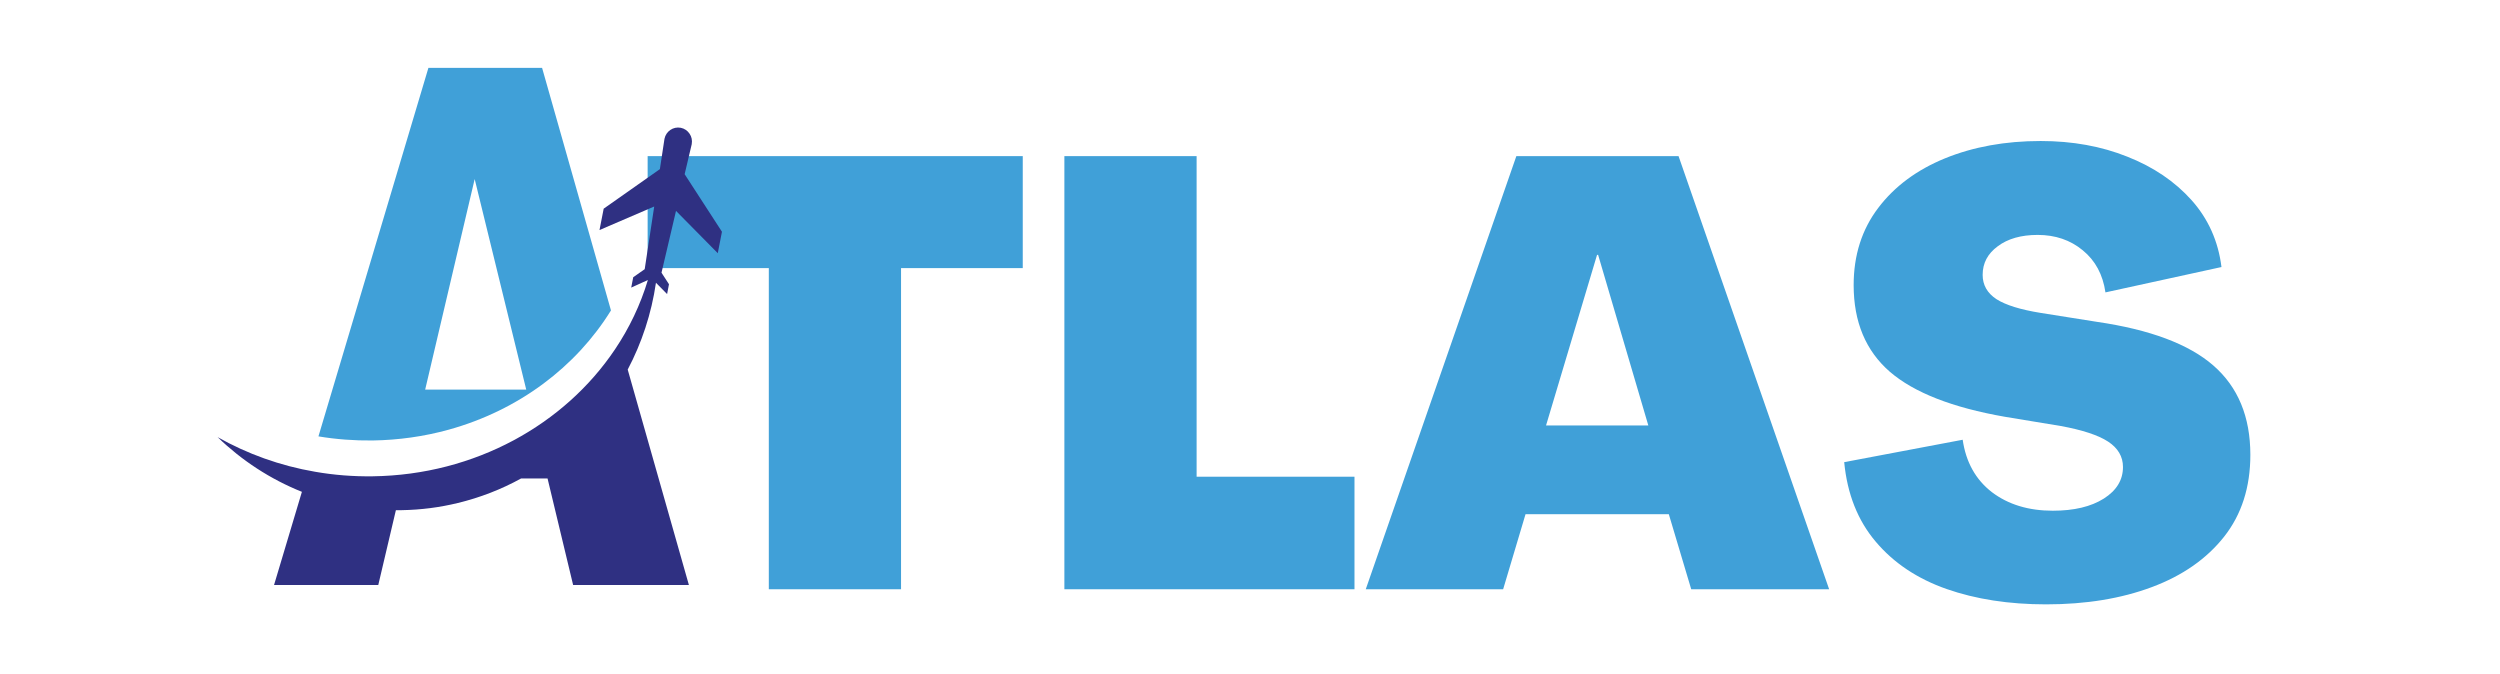
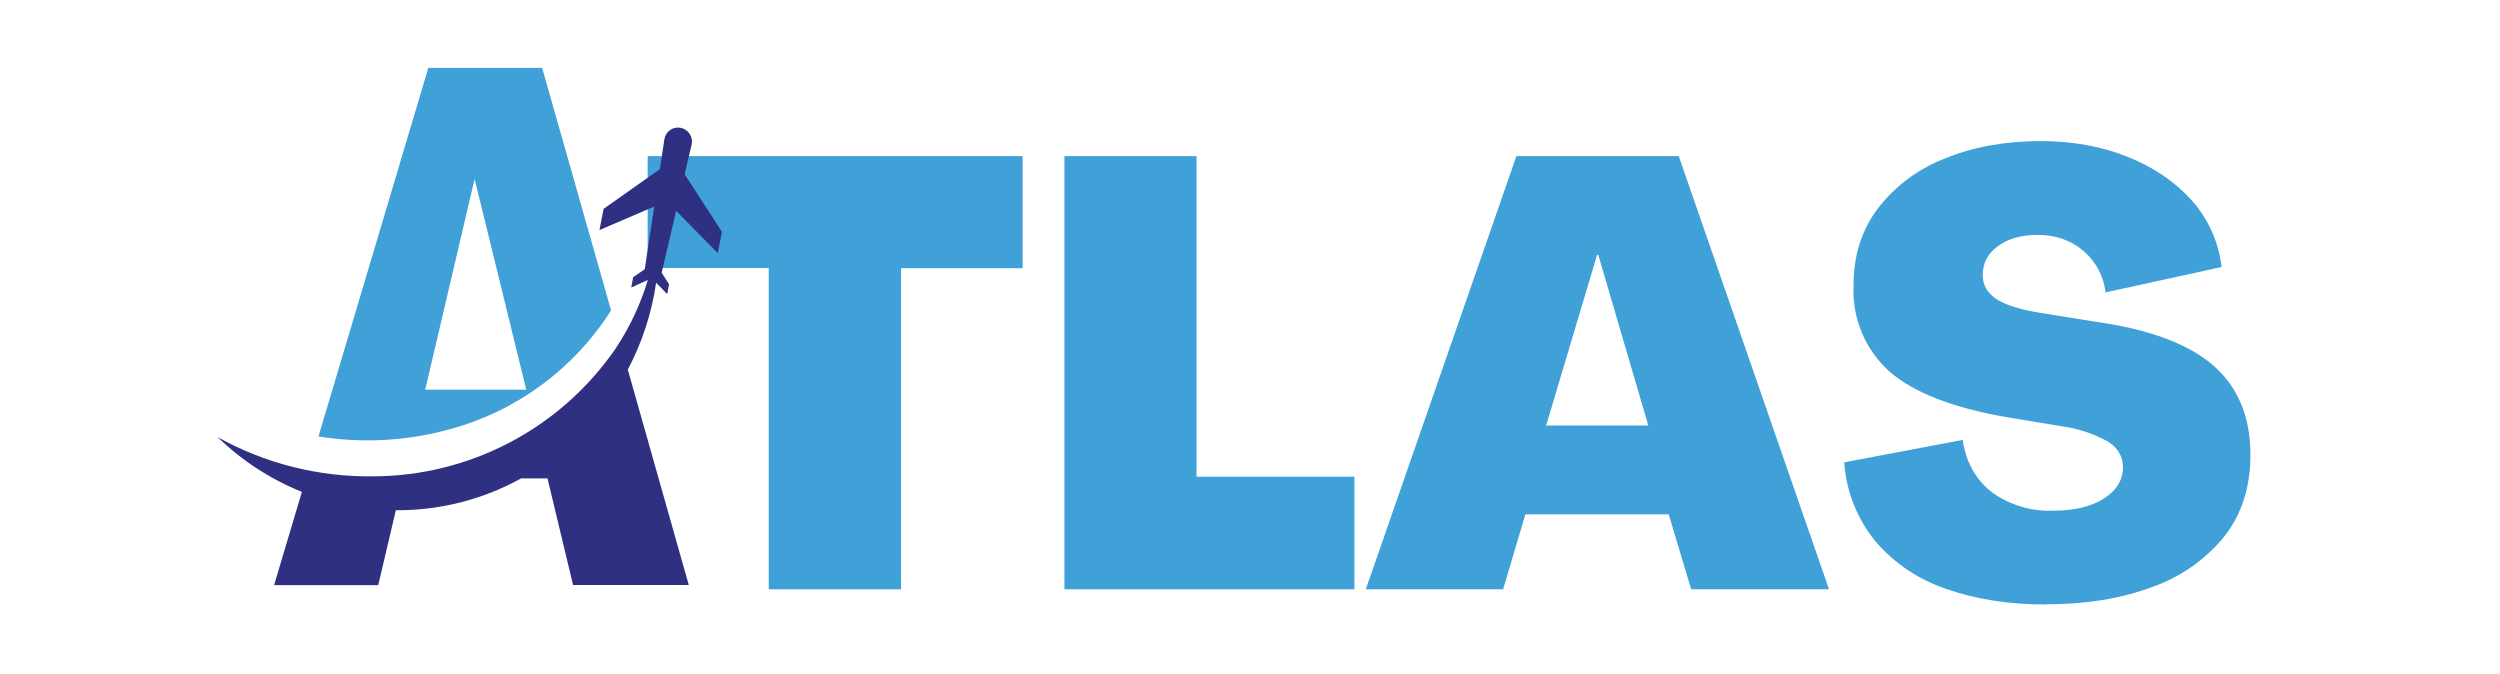
- <svg xmlns="http://www.w3.org/2000/svg" width="193" zoomAndPan="magnify" viewBox="0 0 144.75 39" height="52" preserveAspectRatio="xMidYMid meet" version="1.2">
+ <svg xmlns="http://www.w3.org/2000/svg" width="193" height="52" version="1.2" viewBox="0 0 144.75 39">
  <defs>
-     <clipPath id="160ebddd0a">
-       <path d="M 18 3.926 L 36 3.926 L 36 26 L 18 26 Z M 18 3.926 " />
+     <clipPath id="a">
+       <path d="M18 3.93h18V26H18Zm0 0" />
    </clipPath>
-     <clipPath id="c3a2e5e7d8">
-       <path d="M 12.598 7 L 41.797 7 L 41.797 33.875 L 12.598 33.875 Z M 12.598 7 " />
+     <clipPath id="b">
+       <path d="M12.6 7h29.2v26.88H12.6Zm0 0" />
    </clipPath>
  </defs>
-   <g id="9638f66ee1">
-     <g style="fill:#40a0d8;fill-opacity:1;">
-       <g transform="translate(36.87328, 34.11753)">
-         <path style="stroke:none" d="M 7.641 0 L 7.641 -18.594 L 0.625 -18.594 L 0.625 -25.078 L 22.344 -25.078 L 22.344 -18.594 L 15.297 -18.594 L 15.297 0 Z M 7.641 0 " />
-       </g>
-     </g>
-     <g style="fill:#40a0d8;fill-opacity:1;">
-       <g transform="translate(59.79965, 34.11753)">
-         <path style="stroke:none" d="M 1.828 0 L 1.828 -25.078 L 9.484 -25.078 L 9.484 -6.516 L 18.625 -6.516 L 18.625 0 Z M 1.828 0 " />
-       </g>
-     </g>
-     <g style="fill:#40a0d8;fill-opacity:1;">
-       <g transform="translate(79.0158, 34.11753)">
-         <path style="stroke:none" d="M 0.062 0 L 8.781 -25.078 L 18.172 -25.078 L 26.891 0 L 18.906 0 L 17.609 -4.344 L 9.312 -4.344 L 8.016 0 Z M 10.5 -9.484 L 16.422 -9.484 L 13.516 -19.359 L 13.453 -19.359 Z M 10.5 -9.484 " />
-       </g>
-     </g>
-     <g style="fill:#40a0d8;fill-opacity:1;">
-       <g transform="translate(105.9674, 34.11753)">
-         <path style="stroke:none" d="M 12.5 0.875 C 10.352 0.875 8.43 0.578 6.734 -0.016 C 5.047 -0.609 3.68 -1.52 2.641 -2.75 C 1.598 -3.977 0.988 -5.516 0.812 -7.359 L 7.672 -8.656 C 7.859 -7.363 8.422 -6.352 9.359 -5.625 C 10.305 -4.906 11.484 -4.547 12.891 -4.547 C 14.117 -4.547 15.102 -4.781 15.844 -5.25 C 16.582 -5.719 16.953 -6.328 16.953 -7.078 C 16.953 -7.68 16.664 -8.172 16.094 -8.547 C 15.52 -8.922 14.602 -9.223 13.344 -9.453 L 10.125 -9.984 C 7.082 -10.516 4.859 -11.383 3.453 -12.594 C 2.055 -13.812 1.359 -15.484 1.359 -17.609 C 1.359 -19.336 1.832 -20.828 2.781 -22.078 C 3.727 -23.328 5.02 -24.285 6.656 -24.953 C 8.289 -25.617 10.133 -25.953 12.188 -25.953 C 14.031 -25.953 15.703 -25.648 17.203 -25.047 C 18.711 -24.453 19.953 -23.613 20.922 -22.531 C 21.891 -21.445 22.469 -20.156 22.656 -18.656 L 15.938 -17.188 C 15.789 -18.219 15.352 -19.031 14.625 -19.625 C 13.906 -20.219 13.035 -20.516 12.016 -20.516 C 11.055 -20.516 10.285 -20.297 9.703 -19.859 C 9.117 -19.43 8.828 -18.879 8.828 -18.203 C 8.828 -17.617 9.094 -17.148 9.625 -16.797 C 10.164 -16.453 11.02 -16.188 12.188 -16 L 15.438 -15.484 C 18.52 -15.035 20.77 -14.191 22.188 -12.953 C 23.613 -11.711 24.328 -9.988 24.328 -7.781 C 24.328 -5.906 23.82 -4.328 22.812 -3.047 C 21.801 -1.766 20.406 -0.789 18.625 -0.125 C 16.852 0.539 14.812 0.875 12.5 0.875 Z M 12.5 0.875 " />
-       </g>
-     </g>
-     <g style="fill:#40a0d8;fill-opacity:1;">
-       <g transform="translate(130.719, 34.11753)">
-         <path style="stroke:none" d="" />
-       </g>
-     </g>
-     <g clip-rule="nonzero" clip-path="url(#160ebddd0a)">
-       <path style=" stroke:none;fill-rule:nonzero;fill:#40a0d8;fill-opacity:1;" d="M 31.387 3.93 L 24.805 3.93 L 18.438 25.266 C 19.465 25.438 20.516 25.516 21.574 25.504 C 23.074 25.48 24.555 25.273 25.977 24.879 C 30.043 23.754 33.363 21.23 35.375 17.973 Z M 24.617 22.559 L 27.484 10.367 L 30.469 22.559 Z M 24.617 22.559 " />
-     </g>
-     <g clip-rule="nonzero" clip-path="url(#c3a2e5e7d8)">
-       <path style=" stroke:none;fill-rule:nonzero;fill:#2f3082;fill-opacity:1;" d="M 41.559 14.66 L 41.801 13.418 L 39.641 10.086 L 40.051 8.348 C 40.09 8.125 40.043 7.91 39.926 7.742 C 39.812 7.57 39.633 7.441 39.414 7.398 C 38.98 7.316 38.559 7.602 38.473 8.039 L 38.207 9.793 L 34.953 12.082 L 34.711 13.32 L 37.879 11.957 L 37.328 15.586 L 36.664 16.051 L 36.547 16.652 L 37.199 16.355 L 37.512 16.215 C 37.082 17.645 36.438 18.992 35.609 20.227 C 32.695 24.57 27.516 27.496 21.582 27.578 C 20.441 27.594 19.328 27.504 18.25 27.316 C 16.215 26.969 14.305 26.273 12.598 25.309 C 14 26.664 15.656 27.746 17.48 28.477 L 15.867 33.871 L 21.902 33.871 L 22.922 29.539 C 23.02 29.539 23.117 29.539 23.211 29.539 C 23.227 29.539 23.242 29.539 23.258 29.539 C 24.375 29.52 25.461 29.379 26.5 29.125 C 27.797 28.812 29.031 28.332 30.172 27.703 L 31.703 27.703 L 33.184 33.871 L 39.887 33.871 L 36.344 21.398 C 37.156 19.859 37.719 18.164 37.98 16.371 L 38.137 16.531 L 38.625 17.027 L 38.734 16.457 L 38.301 15.789 L 39.141 12.211 Z M 41.559 14.66 " />
-     </g>
+   <g style="fill:#40a0d8;fill-opacity:1">
+     <path d="M7.64 0v-18.6H.63v-6.48h21.71v6.49H15.3V0Zm0 0" style="stroke:none" transform="translate(36.87 34.12)" />
+   </g>
+   <g style="fill:#40a0d8;fill-opacity:1">
+     <path d="M1.83 0v-25.08h7.65v18.56h9.14V0Zm0 0" style="stroke:none" transform="translate(59.8 34.12)" />
+   </g>
+   <g style="fill:#40a0d8;fill-opacity:1">
+     <path d="m.06 0 8.72-25.08h9.4L26.88 0h-7.98l-1.3-4.34H9.3L8.01 0ZM10.5-9.48h5.92l-2.9-9.88h-.07Zm0 0" style="stroke:none" transform="translate(79.02 34.12)" />
+   </g>
+   <g style="fill:#40a0d8;fill-opacity:1">
+     <path d="M12.5.88c-2.15 0-4.07-.3-5.77-.9a9.24 9.24 0 0 1-4.09-2.73 8.11 8.11 0 0 1-1.83-4.6l6.86-1.3c.19 1.29.75 2.3 1.69 3.03a5.67 5.67 0 0 0 3.53 1.07c1.23 0 2.21-.23 2.95-.7.74-.47 1.11-1.08 1.11-1.83 0-.6-.29-1.1-.86-1.47a7.83 7.83 0 0 0-2.75-.9l-3.21-.53c-3.05-.54-5.27-1.4-6.68-2.61a6.3 6.3 0 0 1-2.1-5.02c0-1.73.48-3.22 1.43-4.47a8.98 8.98 0 0 1 3.88-2.87c1.63-.67 3.47-1 5.53-1 1.84 0 3.51.3 5.01.9 1.51.6 2.75 1.44 3.72 2.52a6.97 6.97 0 0 1 1.74 3.87l-6.72 1.47a3.7 3.7 0 0 0-1.31-2.43c-.72-.6-1.6-.9-2.61-.9-.97 0-1.73.22-2.32.66-.58.43-.87.98-.87 1.66 0 .58.26 1.05.8 1.4.53.35 1.39.61 2.56.8l3.25.52c3.08.44 5.33 1.29 6.75 2.53 1.42 1.24 2.14 2.96 2.14 5.17 0 1.87-.51 3.45-1.52 4.73a9.34 9.34 0 0 1-4.18 2.92c-1.78.67-3.82 1-6.13 1Zm0 0" style="stroke:none" transform="translate(105.97 34.12)" />
+   </g>
+   <g clip-path="url(#a)">
+     <path d="M31.39 3.93H24.8l-6.36 21.34a17.82 17.82 0 0 0 7.54-.4 15.99 15.99 0 0 0 9.4-6.9Zm-6.77 18.63 2.86-12.2 2.99 12.2Zm0 0" style="stroke:none;fill-rule:nonzero;fill:#40a0d8;fill-opacity:1" />
+   </g>
+   <g clip-path="url(#b)">
+     <path d="m41.56 14.66.24-1.24-2.16-3.33.41-1.74a.8.8 0 0 0-.12-.6.8.8 0 0 0-.52-.35.8.8 0 0 0-.94.64l-.26 1.75-3.26 2.3-.24 1.23 3.17-1.36-.55 3.63-.67.46-.11.6.65-.3.31-.14a14.9 14.9 0 0 1-1.9 4.02 17.1 17.1 0 0 1-14.03 7.35 18 18 0 0 1-8.98-2.27 15.12 15.12 0 0 0 4.88 3.17l-1.61 5.4h6.03l1.02-4.34H23.26a14.74 14.74 0 0 0 6.91-1.84h1.53l1.48 6.17h6.7L36.35 21.4a15.58 15.58 0 0 0 1.64-5.03l.16.16.48.5.11-.57-.43-.67.84-3.58Zm0 0" style="stroke:none;fill-rule:nonzero;fill:#2f3082;fill-opacity:1" />
  </g>
</svg>
